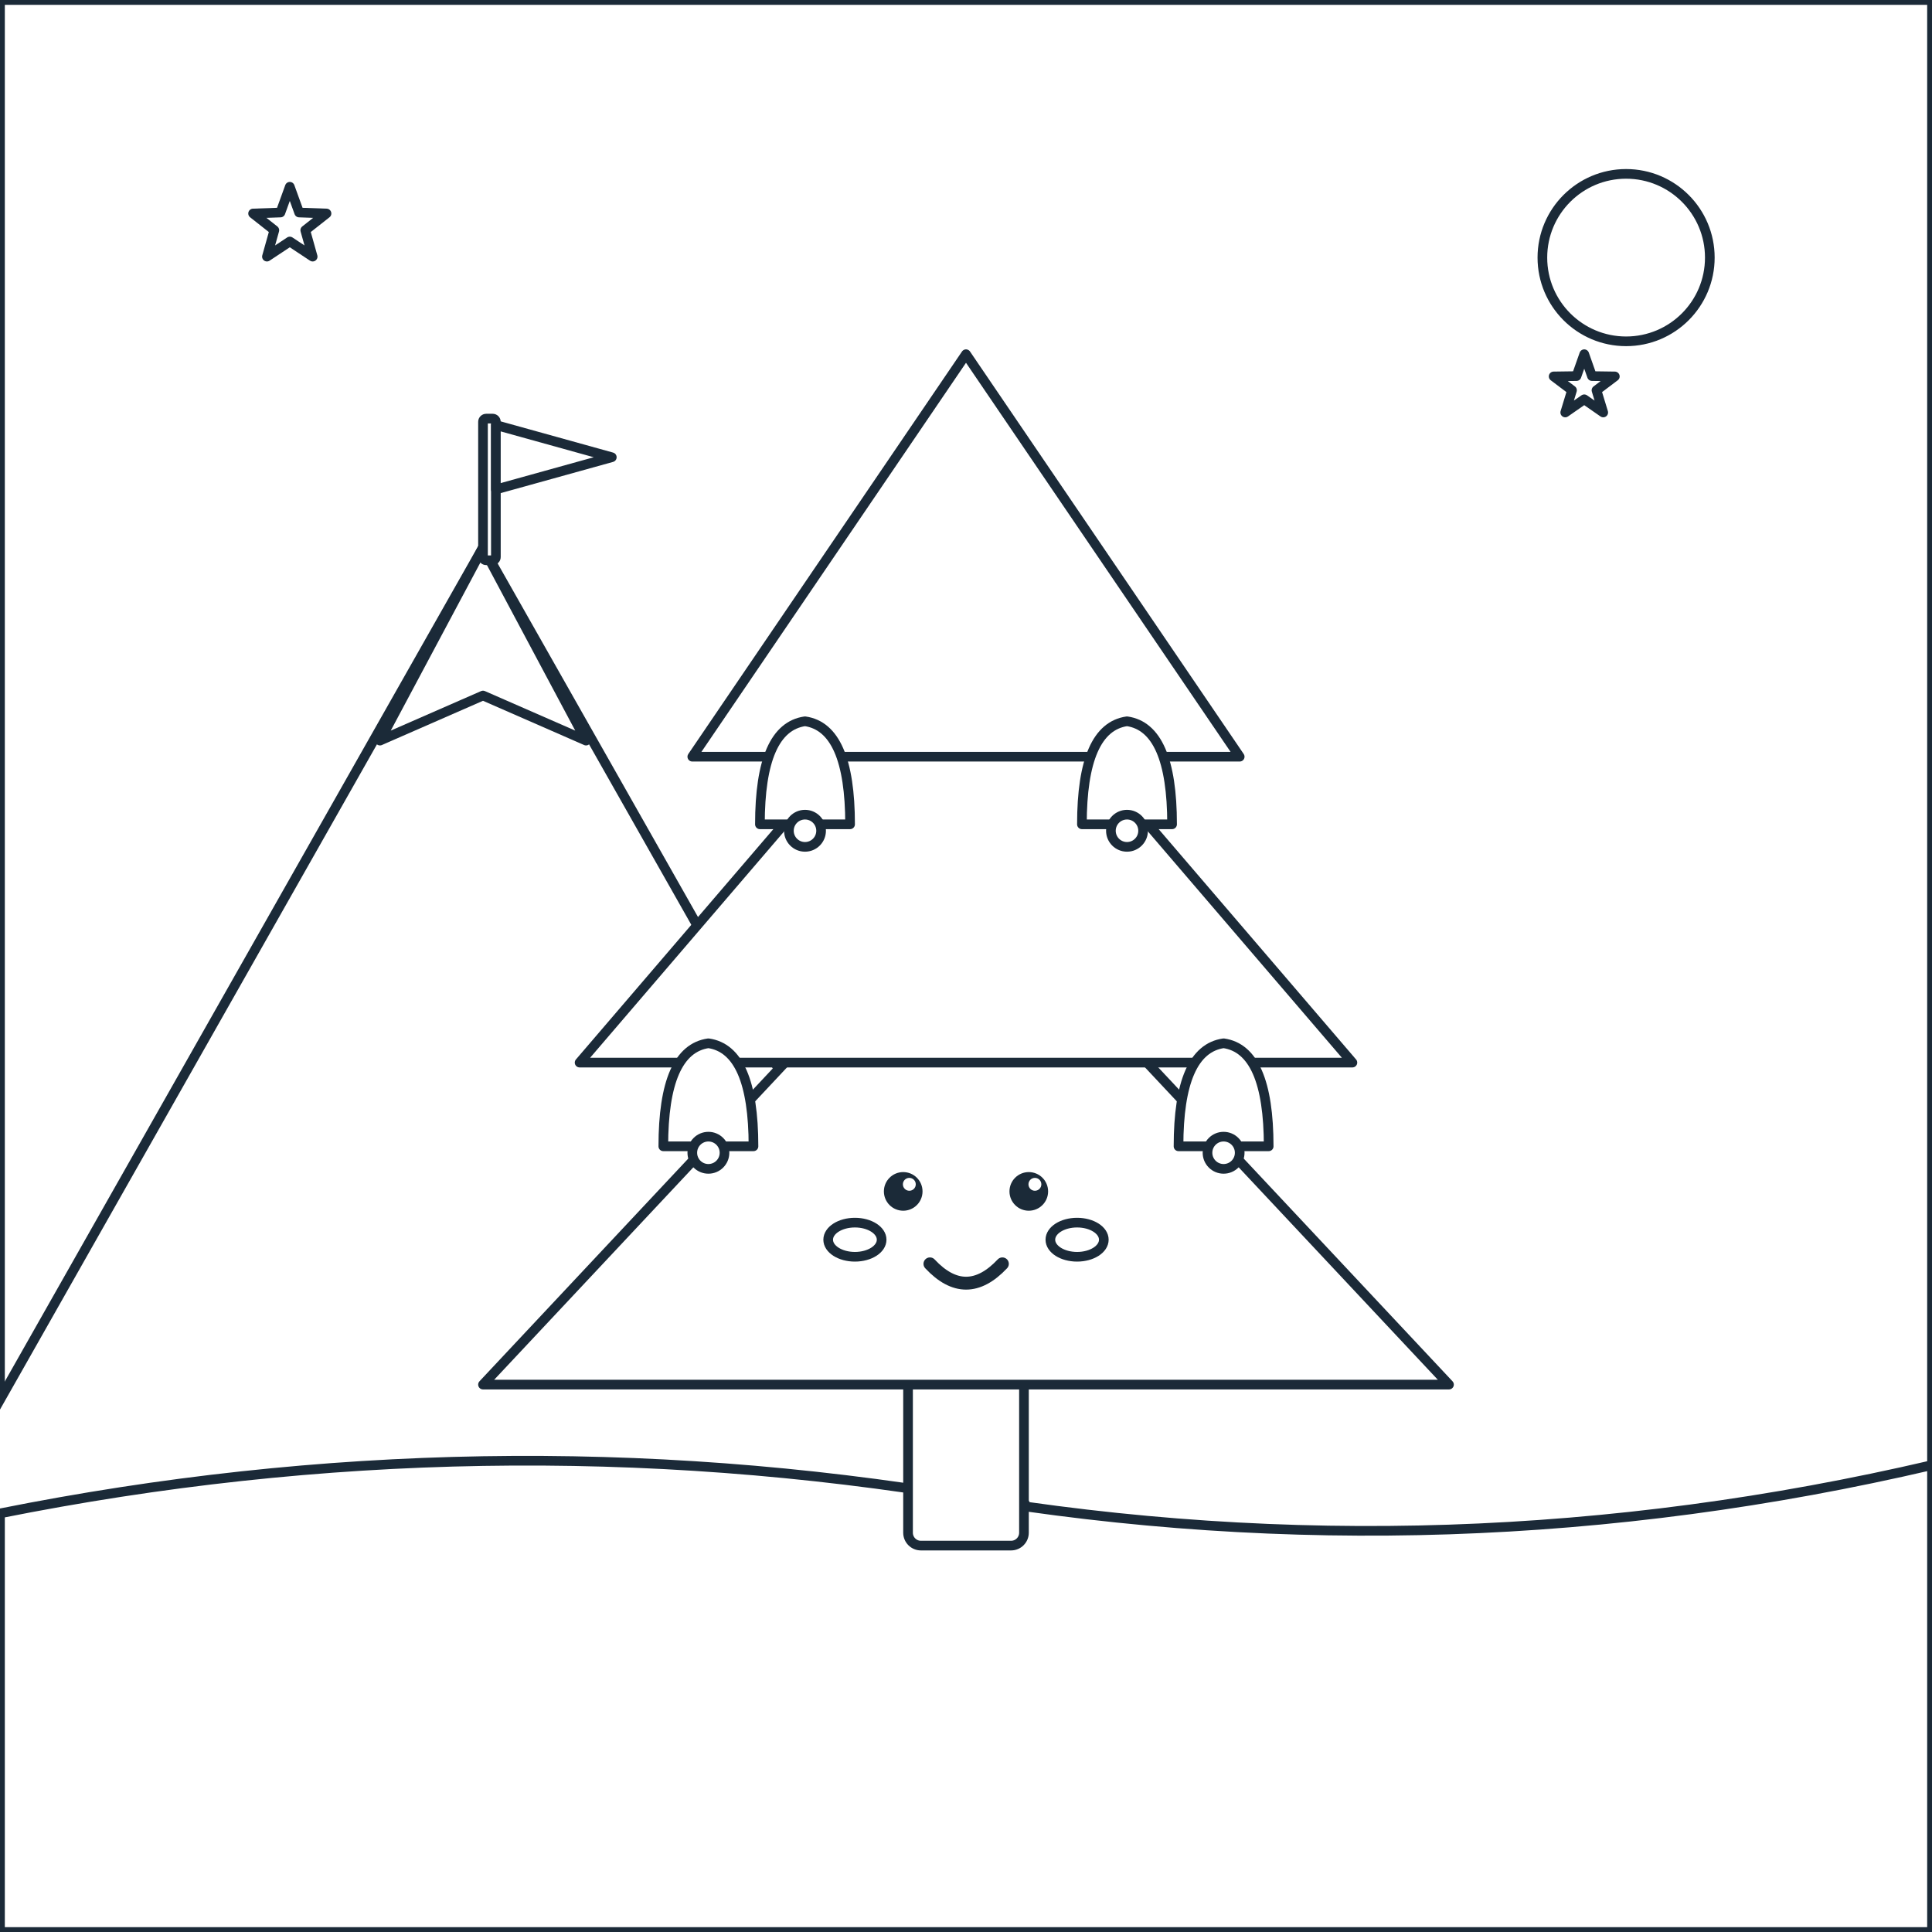
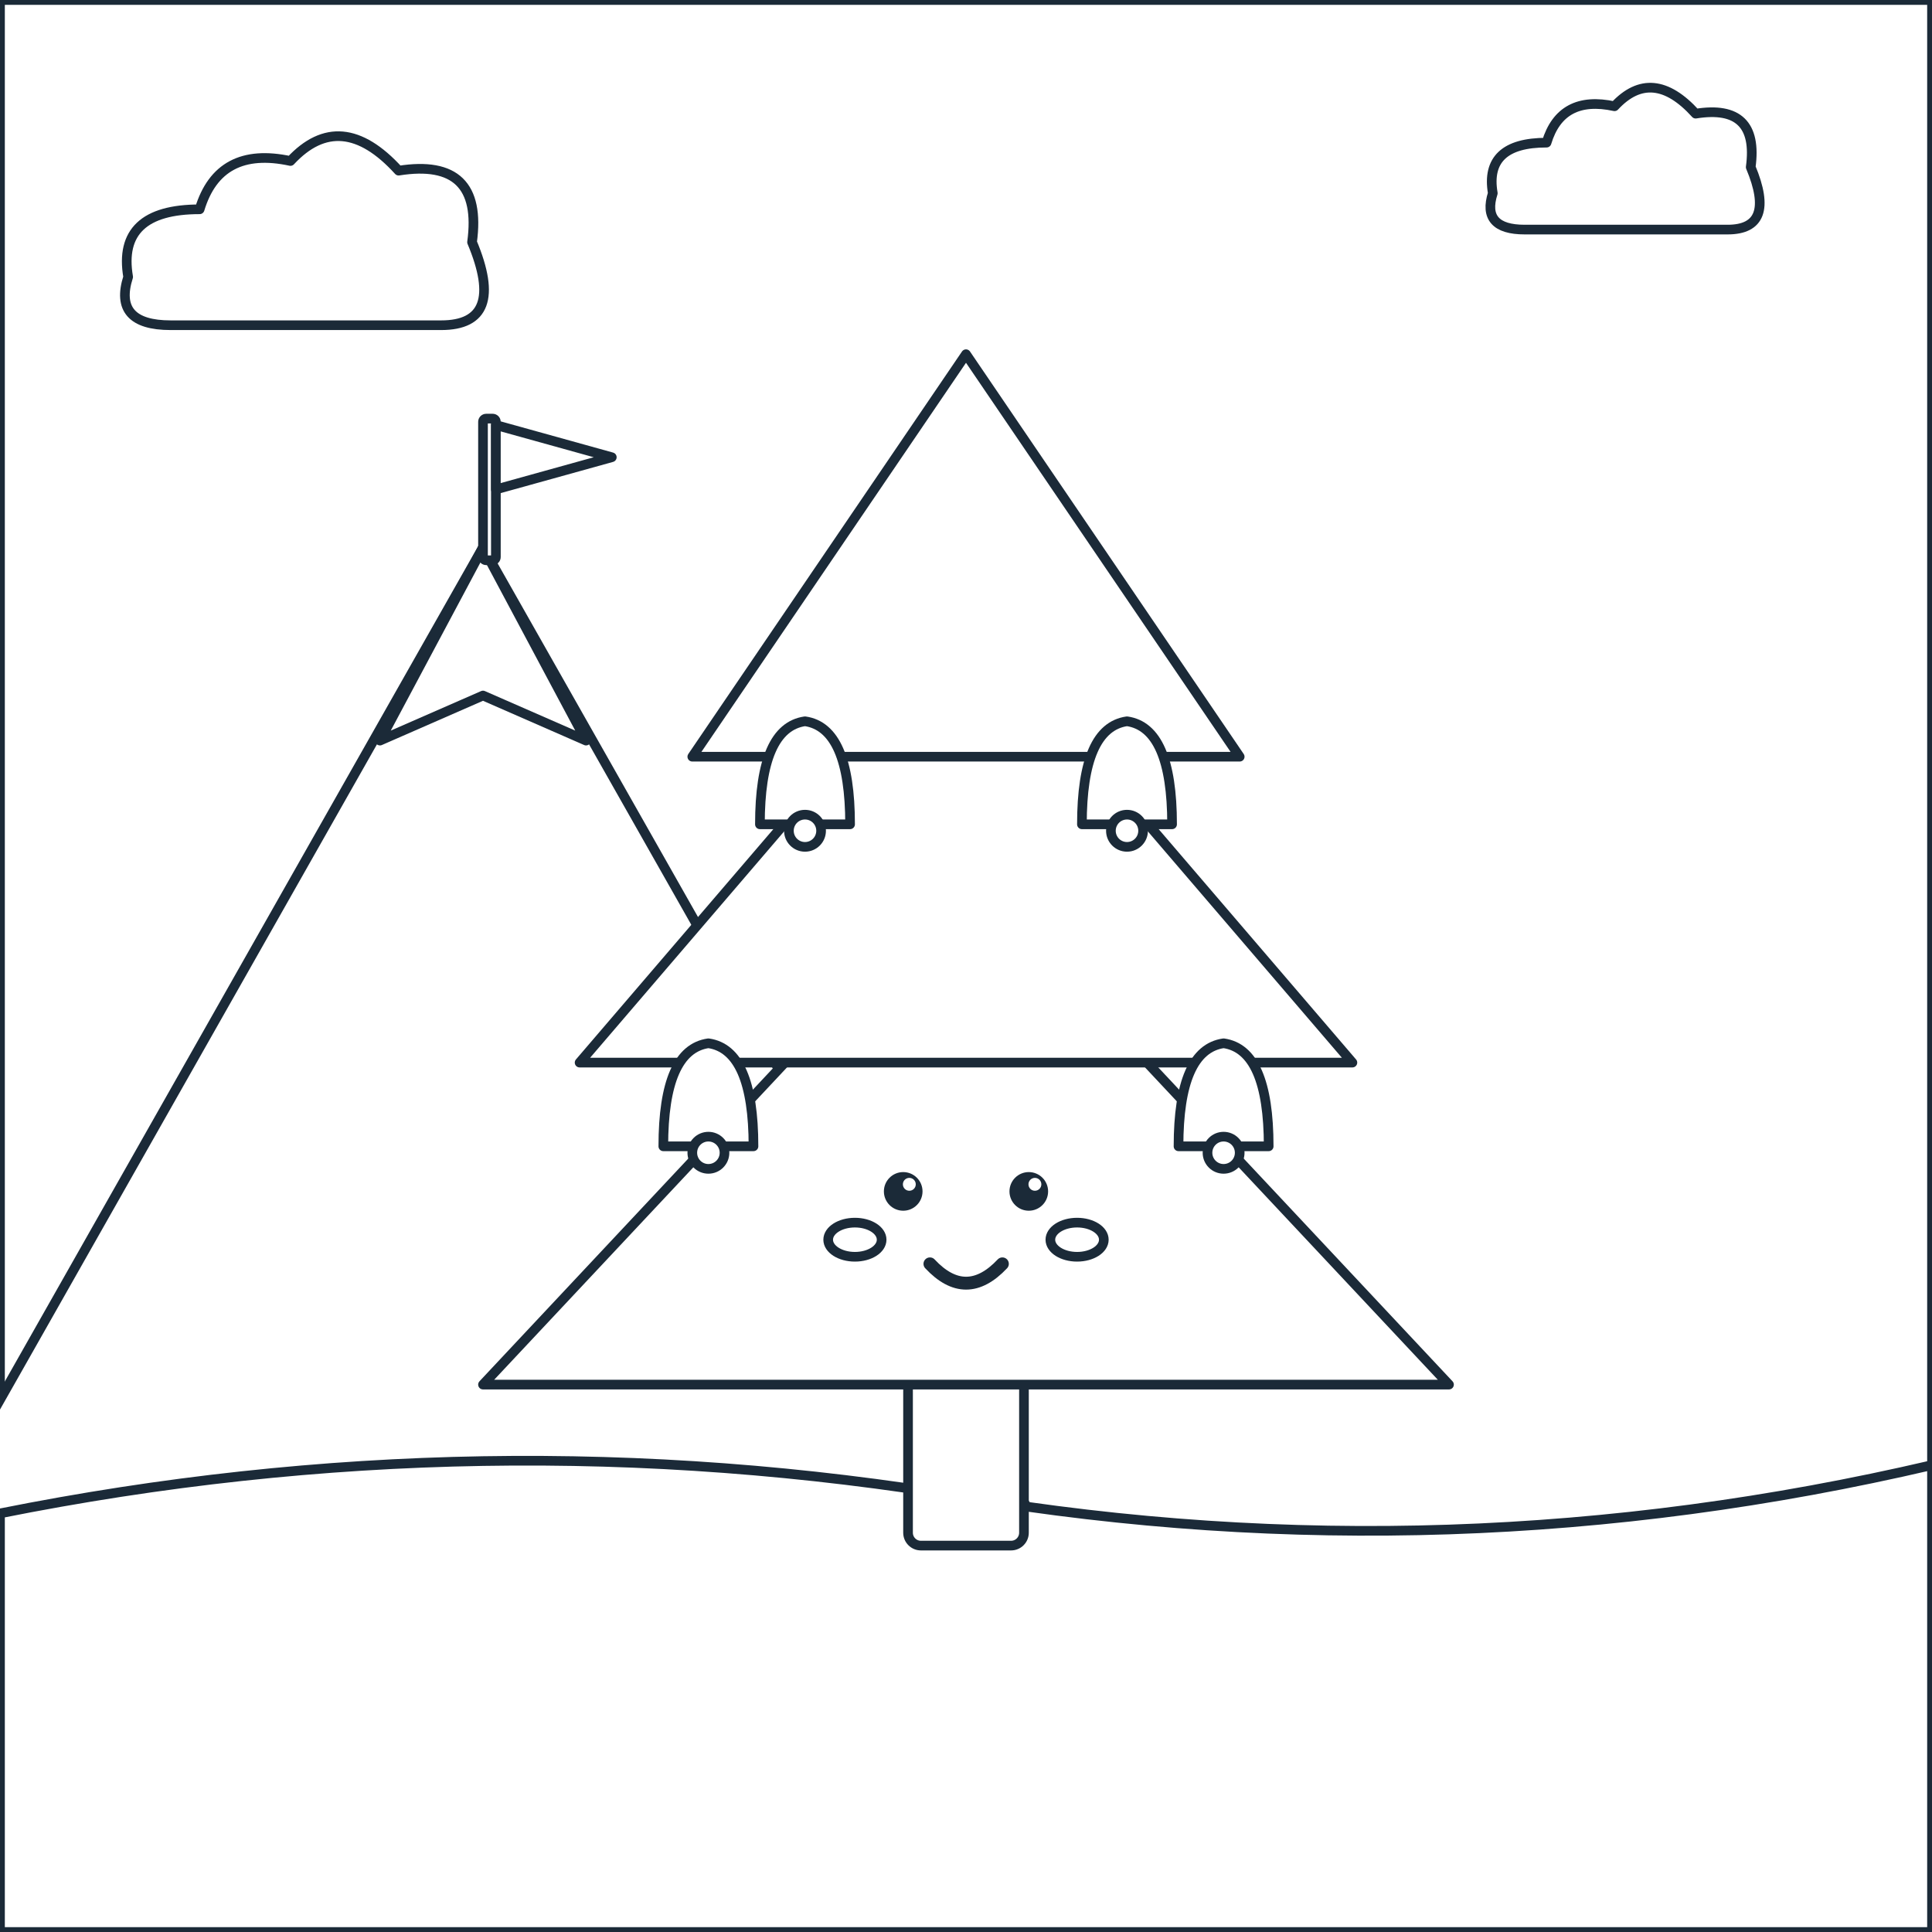
<svg xmlns="http://www.w3.org/2000/svg" viewBox="0 0 600 600" data-picture="cay-thong--chuong-gio-pha-le">
  <g class="scene-back">
    <rect x="0" y="0" width="600" height="600" rx="0" id="r-nen-troi" data-region="nen-troi" class="region" fill="#FFFFFF" stroke="#1B2A38" stroke-width="3" stroke-linejoin="round" />
-     <polygon points="90,58 92.9,66 101.4,66.3 94.8,71.5 97.1,79.7 90,75 82.9,79.7 85.2,71.5 78.6,66.3 87.1,66" id="r-sao-1" data-region="sao-1" class="region" fill="#FFFFFF" stroke="#1B2A38" stroke-width="3" stroke-linejoin="round" />
-     <polygon points="492,110 494.4,116.8 501.5,116.9 495.8,121.2 497.9,128.1 492,124 486.1,128.1 488.2,121.2 482.5,116.9 489.6,116.8" id="r-sao-2" data-region="sao-2" class="region" fill="#FFFFFF" stroke="#1B2A38" stroke-width="3" stroke-linejoin="round" />
-     <ellipse cx="505" cy="80" rx="26" ry="26" id="r-trang-chieu" data-region="trang-chieu" class="region" fill="#FFFFFF" stroke="#1B2A38" stroke-width="3" stroke-linejoin="round" />
+     <path d="M 53 101 Q 35 101 39.8 86 Q 36.2 65 62 65 Q 68 45.2 90.2 50 Q 105.8 33.2 123.8 53 Q 150.2 48.8 146.6 75.2 Q 157.4 101 137 101 Z" id="r-may-1" data-region="may-1" class="region" fill="#FFFFFF" stroke="#1B2A38" stroke-width="3" stroke-linejoin="round" />
+     <path d="M 473.5 71.3 Q 460 71.3 463.6 60 Q 460.9 44.3 480.3 44.3 Q 484.8 29.4 501.4 33 Q 513.1 20.4 526.6 35.3 Q 546.4 32.1 543.7 51.9 Q 551.8 71.3 536.5 71.3 Z" id="r-may-2" data-region="may-2" class="region" fill="#FFFFFF" stroke="#1B2A38" stroke-width="3" stroke-linejoin="round" />
    <polygon points="-20,470 150,170 320,470" id="r-dinh-nui" data-region="dinh-nui" class="region" fill="#FFFFFF" stroke="#1B2A38" stroke-width="3" stroke-linejoin="round" />
    <polygon points="150,170 118,230 150,216 182,230" id="r-tuyet-dinh" data-region="tuyet-dinh" class="region" fill="#FFFFFF" stroke="#1B2A38" stroke-width="3" stroke-linejoin="round" />
    <rect x="150" y="130" width="4" height="44" rx="1" id="r-co-dinh-nui" data-region="co-dinh-nui" class="region" fill="#FFFFFF" stroke="#1B2A38" stroke-width="3" stroke-linejoin="round" />
    <polygon points="154,132 190,142 154,152" id="r-la-co-dinh" data-region="la-co-dinh" class="region" fill="#FFFFFF" stroke="#1B2A38" stroke-width="3" stroke-linejoin="round" />
    <path d="M 0 470 Q 150 440 300 465 Q 450 490 600 455 L 600 600 L 0 600 Z" id="r-nen-dat" data-region="nen-dat" class="region" fill="#FFFFFF" stroke="#1B2A38" stroke-width="3" stroke-linejoin="round" />
  </g>
  <g id="subject" class="subject anim-sway">
    <rect x="282" y="420" width="36" height="60" rx="4" id="r-than-cay-thong" data-region="than-cay-thong" class="region" fill="#FFFFFF" stroke="#1B2A38" stroke-width="3" stroke-linejoin="round" />
    <polygon points="150,430 300,270 450,430" id="r-tang-la-duoi" data-region="tang-la-duoi" class="region" fill="#FFFFFF" stroke="#1B2A38" stroke-width="3" stroke-linejoin="round" />
    <polygon points="180,330 300,190 420,330" id="r-tang-la-giua" data-region="tang-la-giua" class="region" fill="#FFFFFF" stroke="#1B2A38" stroke-width="3" stroke-linejoin="round" />
    <polygon points="215,235 300,110 385,235" id="r-tang-la-tren" data-region="tang-la-tren" class="region" fill="#FFFFFF" stroke="#1B2A38" stroke-width="3" stroke-linejoin="round" />
    <g class="deco" pointer-events="none">
      <circle cx="280.5" cy="370" r="6" fill="#1B2A38" />
    </g>
    <g class="deco" pointer-events="none">
      <circle cx="319.5" cy="370" r="6" fill="#1B2A38" />
    </g>
    <g class="deco" pointer-events="none">
      <circle cx="282.4" cy="367.8" r="2" fill="#FFFFFF" />
    </g>
    <g class="deco" pointer-events="none">
      <circle cx="321.4" cy="367.8" r="2" fill="#FFFFFF" />
    </g>
    <ellipse cx="265.5" cy="385" rx="8.3" ry="5.3" id="r-ma-trai" data-region="ma-trai" class="region" fill="#FFFFFF" stroke="#1B2A38" stroke-width="3" stroke-linejoin="round" />
    <ellipse cx="334.5" cy="385" rx="8.3" ry="5.3" id="r-ma-phai" data-region="ma-phai" class="region" fill="#FFFFFF" stroke="#1B2A38" stroke-width="3" stroke-linejoin="round" />
    <g class="deco" pointer-events="none">
      <path d="M 288.8 392.5 Q 300 404.5 311.3 392.5" fill="none" stroke="#1B2A38" stroke-width="4" stroke-linecap="round" stroke-linejoin="round" />
    </g>
    <path d="M 206 356 Q 206 326 220 324 Q 234 326 234 356 Z" id="r-chuong-gio-1" data-region="chuong-gio-1" class="region" fill="#FFFFFF" stroke="#1B2A38" stroke-width="3" stroke-linejoin="round" />
    <ellipse cx="220" cy="358" rx="5" ry="5" id="r-qua-lac-1" data-region="qua-lac-1" class="region" fill="#FFFFFF" stroke="#1B2A38" stroke-width="3" stroke-linejoin="round" />
    <path d="M 366 356 Q 366 326 380 324 Q 394 326 394 356 Z" id="r-chuong-gio-2" data-region="chuong-gio-2" class="region" fill="#FFFFFF" stroke="#1B2A38" stroke-width="3" stroke-linejoin="round" />
    <ellipse cx="380" cy="358" rx="5" ry="5" id="r-qua-lac-2" data-region="qua-lac-2" class="region" fill="#FFFFFF" stroke="#1B2A38" stroke-width="3" stroke-linejoin="round" />
    <path d="M 236 256 Q 236 226 250 224 Q 264 226 264 256 Z" id="r-chuong-gio-3" data-region="chuong-gio-3" class="region" fill="#FFFFFF" stroke="#1B2A38" stroke-width="3" stroke-linejoin="round" />
    <ellipse cx="250" cy="258" rx="5" ry="5" id="r-qua-lac-3" data-region="qua-lac-3" class="region" fill="#FFFFFF" stroke="#1B2A38" stroke-width="3" stroke-linejoin="round" />
    <path d="M 336 256 Q 336 226 350 224 Q 364 226 364 256 Z" id="r-chuong-gio-4" data-region="chuong-gio-4" class="region" fill="#FFFFFF" stroke="#1B2A38" stroke-width="3" stroke-linejoin="round" />
    <ellipse cx="350" cy="258" rx="5" ry="5" id="r-qua-lac-4" data-region="qua-lac-4" class="region" fill="#FFFFFF" stroke="#1B2A38" stroke-width="3" stroke-linejoin="round" />
  </g>
  <g class="scene-front">

</g>
</svg>
